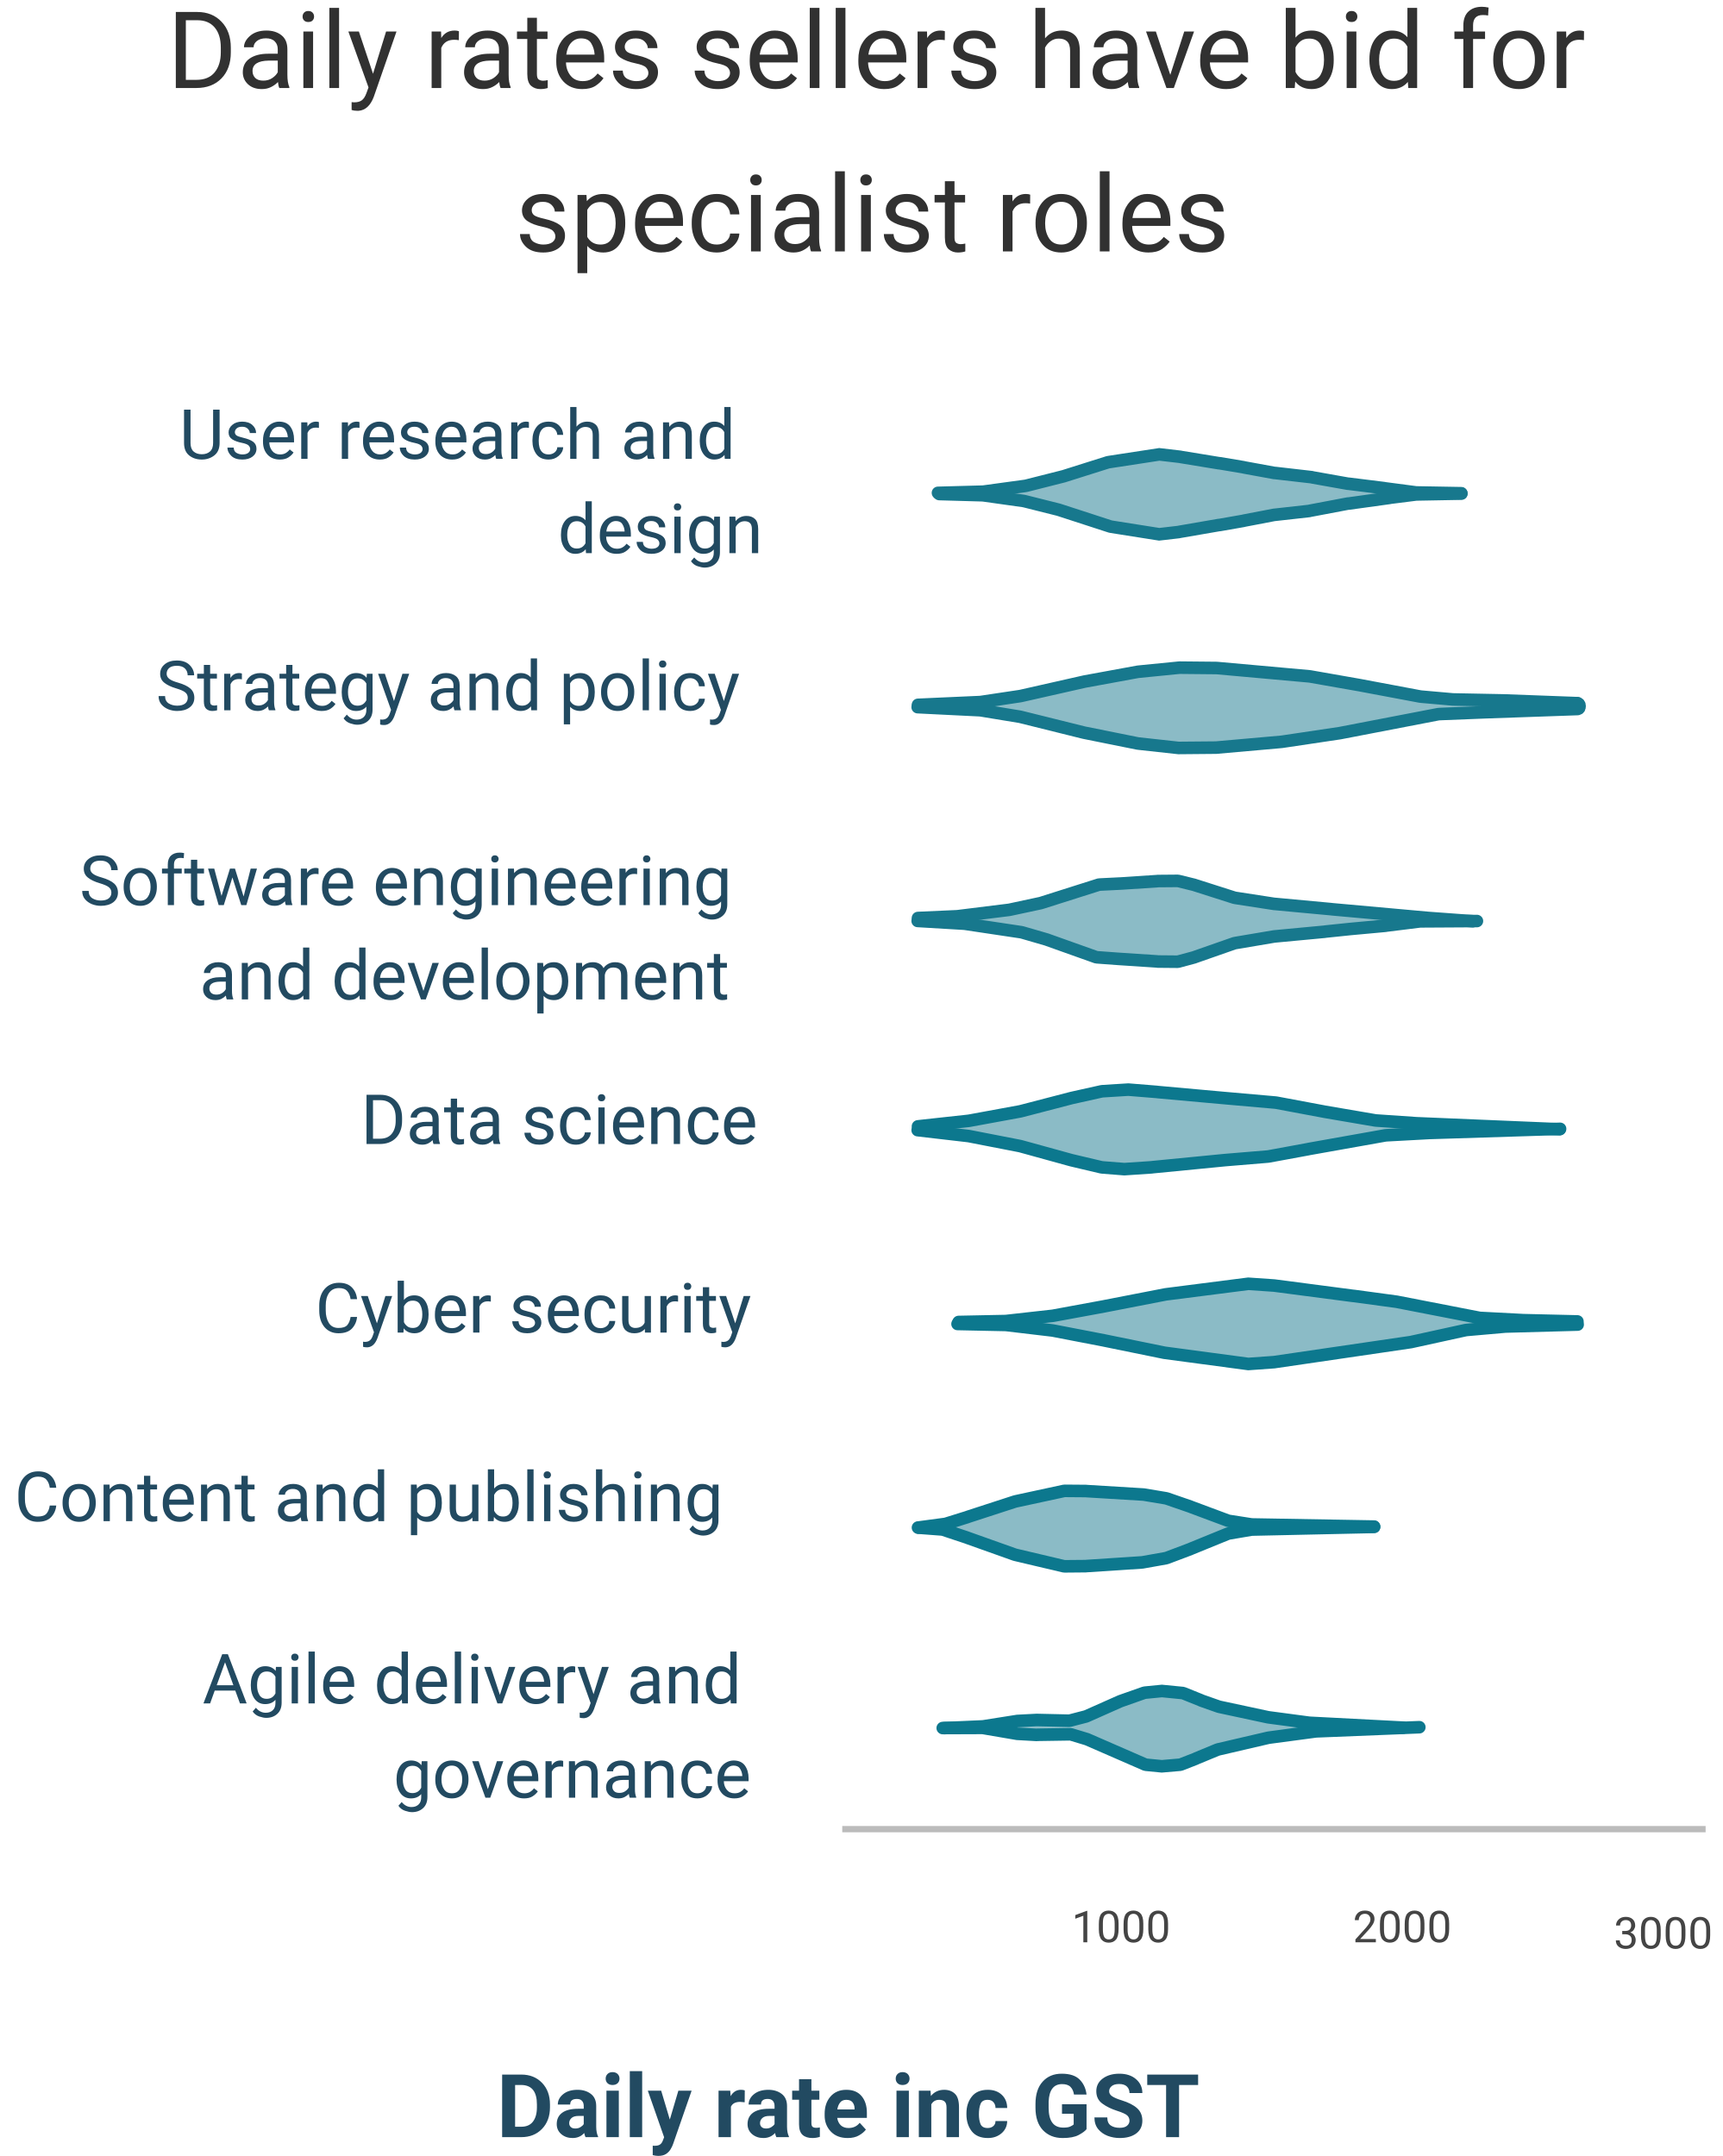
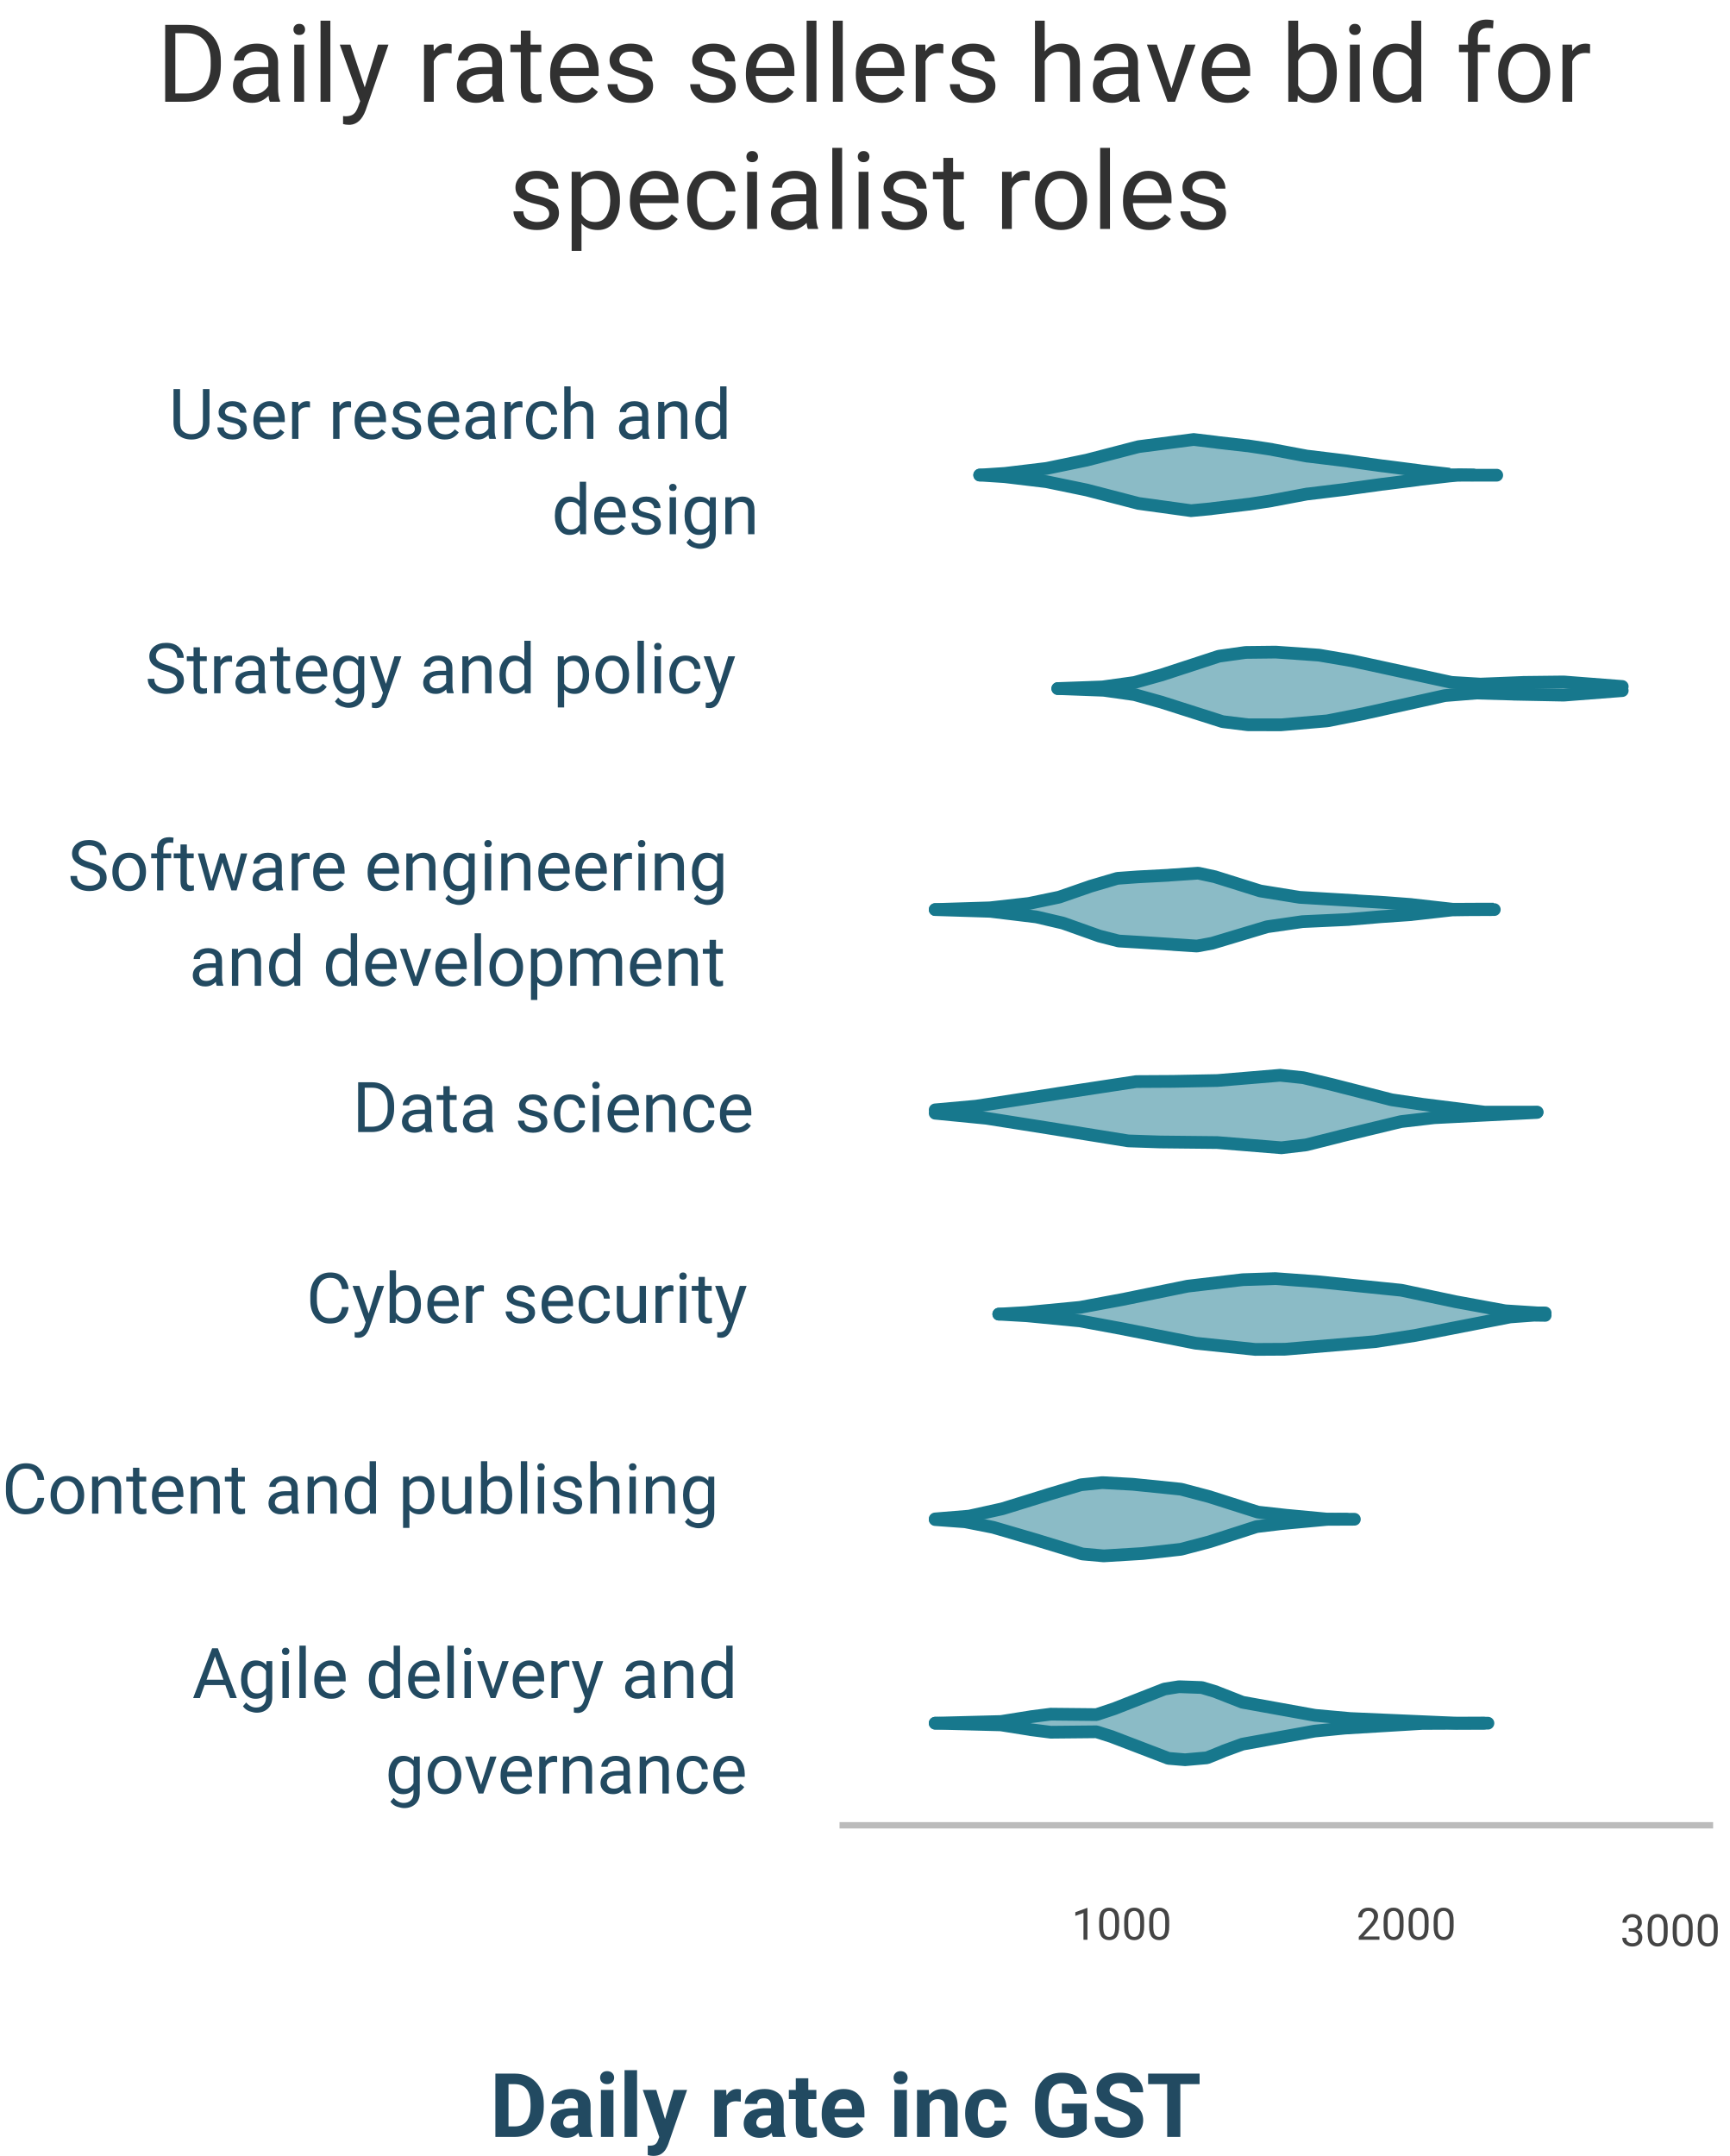
- <svg xmlns="http://www.w3.org/2000/svg" font-family="-apple-system, BlinkMacSystemFont, &quot;Segoe UI&quot;, Roboto, Helvetica, Arial, sans-serif, &quot;Apple Color Emoji&quot;, &quot;Segoe UI Emoji&quot;, &quot;Segoe UI Symbol&quot;" width="274px" height="343px" viewBox="0 0 274 343" version="1.1" style="background: #FFFFFF;">
+ <svg xmlns="http://www.w3.org/2000/svg" font-family="-apple-system, BlinkMacSystemFont, &quot;Segoe UI&quot;, Roboto, Helvetica, Arial, sans-serif, &quot;Apple Color Emoji&quot;, &quot;Segoe UI Emoji&quot;, &quot;Segoe UI Symbol&quot;" width="272px" height="339px" viewBox="0 0 272 339" version="1.1">
  <defs />
-   <g id="Symbols" stroke="none" stroke-width="1" fill="none" fill-rule="evenodd">
-     <g id="767-seller-bids-per-role">
-       <text id="Daily-rates-sellers" font-size="17" font-weight="normal" line-spacing="26" fill="#313131">
-         <tspan x="26.567" y="14">Daily rates sellers have bid for </tspan>
-         <tspan x="81.954" y="40">specialist roles</tspan>
-       </text>
-       <g id="Group-9" transform="translate(146, 72)">
-         <g id="Group-22" transform="translate(0, 165)">
-           <polygon id="Shape" fill="#8BBBC6" fill-rule="nonzero" points="0.05 6.223 3.952 6.707 4.156 6.751 7.853 7.874 8.058 7.948 15.449 10.352 15.654 10.404 23.25 12.043 23.455 12.062 26.74 12.036 26.947 12.018 35.569 11.501 35.774 11.486 39.471 10.884 39.676 10.832 43.37 9.558 43.577 9.473 49.326 7.331 49.531 7.279 53.021 6.736 53.225 6.718 59.179 6.448 59.386 6.445 61.233 6.024 61.438 5.839 61.233 5.835 53.225 5.529 53.021 5.51 49.531 4.964 49.326 4.912 43.577 2.77 43.37 2.685 39.676 1.411 39.471 1.359 35.979 0.776 35.774 0.761 26.947 0.225 26.74 0.207 23.455 0.181 23.25 0.199 15.654 1.839 15.449 1.891 8.058 4.295 7.853 4.373 4.568 5.396 4.363 5.447 0.05 6.024" />
-           <polyline id="Shape" stroke="#0C788E" stroke-width="2" stroke-linecap="round" points="0.05 6.024 4.363 5.447 4.568 5.396 7.853 4.373 8.058 4.295 15.449 1.891 15.654 1.839 23.25 0.199 23.455 0.181 26.74 0.207 26.947 0.225 35.774 0.761 35.979 0.776 39.471 1.359 39.676 1.411 43.37 2.685 43.577 2.77 49.326 4.912 49.531 4.964 53.021 5.51 53.225 5.529 72.61 5.865" />
-           <polyline id="Shape" stroke="#0C788E" stroke-width="2" stroke-linecap="round" points="0.179 6.043 3.905 6.326 4.11 6.375 7.81 7.604 8.015 7.684 15.412 10.316 15.617 10.373 23.219 12.167 23.424 12.188 26.712 12.159 26.919 12.139 35.549 11.573 35.754 11.557 39.453 10.898 39.658 10.841 43.356 9.447 43.563 9.354 49.317 7.009 49.522 6.953 53.015 6.359 53.219 6.338 72.622 5.916" />
-         </g>
-         <g id="Group-23" transform="translate(6, 132)">
-           <polygon id="Shape" fill="#8BBBC6" fill-rule="nonzero" points="2.916 6.446 8.012 6.722 15.403 7.551 15.608 7.582 23.616 9.058 23.82 9.1 33.264 10.943 33.471 10.97 46.609 12.652 50.715 12.373 50.922 12.342 72.48 9.322 72.685 9.276 81.102 7.513 81.307 7.483 87.467 6.963 90.546 6.034 83.566 5.674 70.426 3.139 70.221 3.097 63.446 2.179 50.922 0.547 50.715 0.52 46.816 0.237 33.676 1.893 33.471 1.919 23.82 3.793 23.616 3.835 15.608 5.311 15.403 5.341 8.216 6.156" />
-           <polyline id="Shape" stroke="#0C788E" stroke-width="2" stroke-linecap="round" points="0.516 6.317 8.012 6.167 15.403 5.341 15.608 5.311 23.616 3.835 23.82 3.793 33.471 1.919 33.676 1.893 46.609 0.237 50.715 0.52 50.922 0.547 63.239 2.16 63.446 2.179 70.221 3.097 70.426 3.139 83.361 5.655 83.566 5.674 90.341 6.026 98.963 6.229" />
-           <polyline id="Shape" stroke="#0C788E" stroke-width="2" stroke-linecap="round" points="0.344 6.631 7.973 6.788 8.178 6.804 15.371 7.657 15.576 7.689 23.59 9.234 23.795 9.278 33.246 11.207 33.453 11.235 46.602 12.996 50.712 12.704 50.919 12.672 72.495 9.51 72.7 9.462 81.124 7.617 81.329 7.585 87.495 7.04 99 6.728" />
-         </g>
-         <g id="Group-24" transform="translate(0, 101)">
-           <polygon id="Shape" fill="#8BBBC6" fill-rule="nonzero" points="0.05 6.913 8.058 7.789 8.263 7.819 16.271 9.291 16.475 9.337 24.276 11.367 24.483 11.421 29.204 12.472 29.411 12.503 32.901 12.763 37.212 12.491 48.914 11.406 55.689 10.874 62.055 9.777 62.259 9.735 74.374 7.701 81.353 7.334 99.276 6.555 79.506 5.705 72.936 5.261 64.723 3.866 64.518 3.824 57.127 2.439 56.922 2.409 49.119 1.713 38.238 0.742 33.722 0.356 29.411 0.604 29.204 0.635 24.483 1.686 24.276 1.74 16.475 3.77 16.271 3.816 8.263 5.288 8.058 5.319 0.05 6.194" />
-           <polyline id="Shape" stroke="#0C788E" stroke-width="2" stroke-linecap="round" points="0.05 6.194 8.058 5.319 8.263 5.288 16.271 3.816 16.475 3.77 24.276 1.74 24.483 1.686 29.204 0.635 29.411 0.604 33.517 0.348 38.033 0.715 38.238 0.742 48.914 1.705 56.922 2.409 57.127 2.439 64.518 3.824 64.723 3.866 72.731 5.234 72.936 5.261 79.301 5.697 102.131 6.656" />
-           <polyline id="Shape" stroke="#0C788E" stroke-width="2" stroke-linecap="round" points="0 6.796 8.015 7.725 8.219 7.757 16.234 9.318 16.439 9.367 24.246 11.52 24.453 11.577 29.178 12.692 29.385 12.724 32.878 13 37.193 12.712 37.398 12.684 48.905 11.561 55.685 10.997 55.89 10.968 62.056 9.833 62.261 9.789 74.385 7.631 74.59 7.611 81.371 7.242 95.119 6.81 102.205 6.588" />
-         </g>
-         <g id="Group-25" transform="translate(0, 68)">
-           <polygon id="Shape" fill="#8BBBC6" fill-rule="nonzero" points="7.441 6.781 16.475 8.07 16.68 8.113 20.582 9.196 20.787 9.27 28.383 11.855 28.59 11.89 31.875 12.122 38.033 12.509 41.318 12.559 41.523 12.532 43.987 11.897 44.191 11.824 50.352 9.765 50.557 9.719 56.715 8.724 64.723 8.004 64.928 7.973 68.829 7.586 74.374 7.099 74.578 7.064 79.915 6.429 88.949 6.379 81.353 6.317 65.954 4.877 65.749 4.85 56.922 3.991 50.557 2.981 50.352 2.934 44.191 0.876 43.987 0.802 41.523 0.167 41.318 0.14 38.238 0.167 32.696 0.57 28.999 0.752 28.794 0.779 19.76 3.782 19.556 3.848 14.628 4.955 14.423 4.986 6.415 6.027 0.05 6.332" />
-           <polyline id="Shape" stroke="#17788D" stroke-width="2" stroke-linecap="round" points="0.05 6.049 6.211 5.776 6.415 5.758 14.423 4.764 14.628 4.735 19.556 3.678 19.76 3.616 28.794 0.75 28.999 0.724 32.489 0.55 38.033 0.185 38.238 0.166 41.318 0.14 41.523 0.166 43.987 0.772 44.191 0.842 50.352 2.807 50.557 2.851 56.715 3.8 56.922 3.815 65.749 4.635 65.954 4.661 81.148 6.031 88.315 6.557" />
-           <polyline id="Shape" stroke="#17788D" stroke-width="2" stroke-linecap="round" points="0 6.512 7.398 6.95 7.602 6.974 16.439 8.299 16.644 8.344 20.549 9.478 20.754 9.555 28.356 12.262 28.563 12.299 31.851 12.542 38.015 12.947 38.219 12.972 41.302 13 41.507 12.972 43.973 12.307 44.178 12.23 50.344 10.074 50.549 10.026 56.712 8.984 56.919 8.964 64.727 8.23 64.932 8.198 68.836 7.793 74.385 7.282 74.59 7.246 79.932 6.581 88.973 6.528" />
-         </g>
-         <g id="Group-26" transform="translate(0, 34)">
-           <polygon id="Shape" fill="#8BBBC6" fill-rule="nonzero" points="0.05 6.647 9.905 7.123 10.11 7.142 16.271 8.134 16.475 8.177 26.331 10.573 26.535 10.62 34.953 12.278 35.158 12.31 41.523 12.992 41.728 13 47.477 12.941 47.684 12.929 57.743 12.052 57.948 12.032 67.187 10.684 67.392 10.644 82.791 7.741 82.996 7.721 90.387 7.436 90.592 7.436 104.963 6.936 104.963 6.286 93.26 5.818 93.056 5.814 85.255 5.651 85.048 5.639 80.12 5.171 79.915 5.144 70.677 3.28 70.472 3.236 62.464 1.725 62.259 1.697 47.684 0.289 47.477 0.277 41.728 0.218 41.523 0.23 35.158 0.908 34.953 0.94 26.535 2.597 26.331 2.649 16.475 5.04 16.271 5.084 10.11 6.076 9.905 6.099 0.05 6.571" />
-           <polyline id="Shape" stroke="#17788D" stroke-width="2" stroke-linecap="round" points="0.05 6.134 9.905 5.695 10.11 5.673 16.271 4.749 16.475 4.709 26.331 2.482 26.535 2.434 34.953 0.89 35.158 0.861 41.523 0.229 41.728 0.218 47.477 0.273 47.684 0.284 62.259 1.595 62.464 1.621 70.472 3.028 70.677 3.069 79.915 4.805 80.12 4.831 85.048 5.266 85.255 5.278 93.056 5.429 93.26 5.433 104.963 5.868" />
-           <path d="M0,6.5 L9.863,6.987 L10.068,7.007 L16.234,8.022 L16.439,8.066 L26.302,10.517 L26.507,10.566 L34.932,12.262 L35.137,12.294 L41.507,12.992 L47.466,12.939 L57.741,12.03 L57.946,12.01 L67.193,10.63 L67.398,10.59 L82.81,7.62 L83.015,7.6 L90.412,7.307 L105,6.796 C105.206,6.775 105.309,6.62 105.309,6.332 C105.309,6.044 105.18,5.894 104.921,5.881" id="Shape" stroke="#17788D" stroke-width="2" stroke-linecap="round" />
-         </g>
-         <g id="Group-27" transform="translate(3, 0)">
-           <polygon id="Shape" fill="#8BBBC6" fill-rule="nonzero" points="2.067 6.496 7.317 6.771 13.887 7.643 14.092 7.685 19.429 8.966 19.634 9.027 27.642 11.516 27.846 11.559 35.443 12.706 38.523 12.365 38.728 12.323 44.888 11.306 48.788 10.668 48.995 10.618 53.715 9.754 59.259 9.165 59.464 9.119 65.418 8.041 71.988 7.184 72.195 7.146 76.301 6.649 83.486 6.523 83.69 6.469 76.506 6.355 71.374 5.693 71.167 5.655 65.625 4.967 59.876 3.965 59.671 3.915 53.922 3.254 48.995 2.374 48.788 2.325 45.093 1.705 38.935 0.711 38.728 0.669 35.65 0.287 27.437 1.514 27.232 1.556 20.455 3.694 20.25 3.762 14.297 5.269 14.092 5.307 7.522 6.206" />
-           <polyline id="Shape" stroke="#17788D" stroke-width="2" stroke-linecap="round" points="0.23 6.411 7.317 6.221 7.522 6.206 14.092 5.307 14.297 5.269 20.25 3.762 20.455 3.694 27.232 1.556 27.437 1.514 35.443 0.287 38.728 0.669 38.935 0.711 44.888 1.686 45.093 1.705 48.788 2.325 48.995 2.374 53.715 3.239 53.922 3.254 59.671 3.915 59.876 3.965 65.418 4.951 65.625 4.967 71.167 5.655 71.374 5.693 76.301 6.343 83.486 6.469" />
-           <polyline id="Shape" stroke="#17788D" stroke-width="2" stroke-linecap="round" points="0.444 6.597 7.275 6.788 7.48 6.804 13.851 7.701 14.056 7.745 19.398 9.086 19.602 9.15 27.617 11.755 27.822 11.799 35.424 13 38.507 12.644 38.712 12.6 44.878 11.535 45.083 11.515 48.781 10.867 48.988 10.815 53.712 9.91 53.919 9.89 59.261 9.294 59.466 9.246 65.424 8.117 65.632 8.101 72 7.22 72.207 7.18 76.317 6.66 83.507 6.528" />
-         </g>
-         <g id="Group-17" transform="translate(3, 197)">
-           <polygon id="Shape" fill="#8BBBC6" fill-rule="nonzero" points="1.727 5.924 7.317 6.193 7.522 6.215 12.654 7.025 12.859 7.058 15.939 7.218 21.276 7.131 21.483 7.16 23.947 7.847 24.152 7.927 33.186 11.564 33.391 11.607 35.854 11.829 38.728 11.6 38.935 11.553 41.191 10.738 41.398 10.647 44.684 9.393 44.888 9.338 52.689 7.662 52.894 7.625 60.285 6.713 77.29 5.858 74.452 5.858 59.464 5.084 52.894 4.222 52.689 4.189 45.093 2.56 44.888 2.509 42.22 1.571 42.013 1.48 39.344 0.404 39.139 0.345 36.059 0.018 33.186 0.284 32.979 0.331 29.284 1.633 29.079 1.72 23.947 4 23.74 4.08 21.276 4.72 21.072 4.749 16.144 4.644 12.859 4.793 12.654 4.825 7.522 5.636 7.317 5.658" />
-           <polyline id="Shape" stroke="#0C788E" stroke-width="2" stroke-linecap="round" points="1.302 5.924 7.317 5.658 7.522 5.636 12.654 4.825 12.859 4.793 15.939 4.633 21.072 4.749 21.276 4.72 23.74 4.08 23.947 4 29.079 1.72 29.284 1.633 32.979 0.331 33.186 0.284 35.854 0.022 39.139 0.345 39.344 0.404 42.013 1.48 42.22 1.571 44.888 2.509 45.093 2.56 52.689 4.189 52.894 4.222 59.259 5.069 59.464 5.084 74.247 5.851" />
-           <polyline id="Shape" stroke="#0C788E" stroke-width="2" stroke-linecap="round" points="0.988 5.915 7.275 5.892 7.48 5.915 12.617 6.794 12.822 6.83 15.905 7.003 16.11 6.987 21.246 6.908 21.453 6.94 23.919 7.685 24.124 7.771 33.166 11.712 33.371 11.76 35.836 12 38.712 11.752 38.919 11.7 41.178 10.818 41.385 10.719 44.673 9.36 44.878 9.3 52.685 7.484 52.89 7.444 60.288 6.455 60.495 6.439 76.809 5.782" />
-         </g>
-       </g>
-       <text id="Daily-rate-inc-GST" font-size="14" font-weight="bold" fill="#224A61">
-         <tspan x="79" y="340">Daily rate inc GST</tspan>
-       </text>
-       <g id="Group-14" transform="translate(134, 291)">
-         <path d="M0,0 L137.361,0" id="Shape-Copy" stroke="#BBBBBB" fill-opacity="0.3" fill="#001F5F" fill-rule="nonzero" />
-         <text id="1000-copy" fill="#444444" font-size="7" font-weight="normal">
-           <tspan x="36.5" y="18">1000</tspan>
+   <g id="Mocks" stroke="none" stroke-width="1" fill="none" fill-rule="evenodd">
+     <g id="Nov-monthly-report-less-than-767px" transform="translate(-26, -3031)">
+       <g id="767-seller-bids-per-role" transform="translate(24, 3027)">
+         <text id="Daily-rates-sellers" font-size="17" font-weight="normal" line-spacing="26" fill="#313131">
+           <tspan x="26.567" y="20">Daily rates sellers have bid for </tspan>
+           <tspan x="81.954" y="40">specialist roles</tspan>
        </text>
-         <text id="2000-copy" fill="#444444" font-size="7" font-weight="normal">
-           <tspan x="81.222" y="18">2000</tspan>
+         <text id="Daily-rate-inc-GST" font-size="14" font-weight="bold" fill="#224A61">
+           <tspan x="79" y="340">Daily rate inc GST</tspan>
        </text>
-         <text id="3000-copy" fill="#444444" font-size="7" font-weight="normal">
-           <tspan x="122.75" y="19">3000</tspan>
-         </text>
-       </g>
-       <g id="Group-8" transform="translate(0, 61)" fill="#224A61" font-size="11" font-weight="normal">
-         <g id="Group-3" transform="translate(1, 0)">
-           <text id="User-research-and-de">
-             <tspan x="27.532" y="12">User research and </tspan>
-             <tspan x="87.731" y="27">design</tspan>
+         <g id="Group-14" stroke-width="1" fill-rule="evenodd" transform="translate(134, 291)">
+           <path d="M0,0 L137.361,0" id="Shape-Copy" stroke="#BBBBBB" fill-opacity="0.3" fill="#001F5F" fill-rule="nonzero" />
+           <text id="1000-copy" fill="#444444" font-size="7" font-weight="normal">
+             <tspan x="36.5" y="18">1000</tspan>
+           </text>
+           <text id="2000-copy" fill="#444444" font-size="7" font-weight="normal">
+             <tspan x="81.222" y="18">2000</tspan>
+           </text>
+           <text id="3000-copy" fill="#444444" font-size="7" font-weight="normal">
+             <tspan x="122.75" y="19">3000</tspan>
          </text>
        </g>
-         <g id="Group-7" transform="translate(0, 71)">
-           <text id="Software-engineering">
-             <tspan x="12.639" y="12">Software engineering </tspan>
-             <tspan x="31.733" y="27">and development</tspan>
+         <g id="Group-8" stroke-width="1" fill-rule="evenodd" transform="translate(0, 61)" font-size="11" fill="#224A61" font-weight="normal">
+           <g id="Group-3" transform="translate(1, 0)">
+             <text id="User-research-and-de">
+               <tspan x="27.532" y="12">User research and </tspan>
+               <tspan x="87.731" y="27">design</tspan>
+             </text>
+           </g>
+           <g id="Group-7" transform="translate(0, 71)">
+             <text id="Software-engineering">
+               <tspan x="12.639" y="12">Software engineering </tspan>
+               <tspan x="31.733" y="27">and development</tspan>
+             </text>
+           </g>
+           <g id="Group-7-Copy" transform="translate(0, 40)">
+             <text id="Strategy-and-policy">
+               <tspan x="24.794" y="12">Strategy and policy</tspan>
+             </text>
+           </g>
+           <g id="Group-4" transform="translate(0, 109)">
+             <text id="Data-science">
+               <tspan x="57.407" y="12">Data science</tspan>
+             </text>
+           </g>
+           <g id="Group-5" transform="translate(1, 139)">
+             <text id="Cyber-security">
+               <tspan x="49.152" y="12">Cyber security</tspan>
+             </text>
+           </g>
+           <text id="Content-and-publishi">
+             <tspan x="2.294" y="181">Content and publishing</tspan>
          </text>
+           <g id="Group-6" transform="translate(1, 198)">
+             <text id="Agile-delivery-and-g">
+               <tspan x="31.211" y="12">Agile delivery and </tspan>
+               <tspan x="61.579" y="27">governance</tspan>
+             </text>
+           </g>
        </g>
-         <g id="Group-7-Copy" transform="translate(0, 40)">
-           <text id="Strategy-and-policy">
-             <tspan x="24.794" y="12">Strategy and policy</tspan>
-           </text>
-         </g>
-         <g id="Group-4" transform="translate(0, 109)">
-           <text id="Data-science">
-             <tspan x="57.407" y="12">Data science</tspan>
-           </text>
-         </g>
-         <g id="Group-5" transform="translate(1, 139)">
-           <text id="Cyber-security">
-             <tspan x="49.152" y="12">Cyber security</tspan>
-           </text>
-         </g>
-         <text id="Content-and-publishi">
-           <tspan x="2.294" y="181">Content and publishing</tspan>
-         </text>
-         <g id="Group-6" transform="translate(1, 198)">
-           <text id="Agile-delivery-and-g">
-             <tspan x="31.211" y="12">Agile delivery and </tspan>
-             <tspan x="61.579" y="27">governance</tspan>
-           </text>
+         <g id="Group-2" stroke-width="1" fill-rule="evenodd" transform="translate(149, 73)">
+           <g id="Group-11" transform="translate(7, 0)">
+             <polygon id="Shape" fill="#8BBBC6" fill-rule="nonzero" points="6.207 5.696 3.829 5.941 10.465 6.73 10.672 6.765 16.894 8.051 17.1 8.106 24.979 10.151 25.188 10.182 33.274 11.296 36.384 11.003 36.591 10.968 42.191 10.292 45.922 9.734 46.129 9.686 51.521 8.672 57.95 7.896 58.157 7.855 63.34 7.137 68.94 6.431 69.147 6.393 73.916 5.841 81.379 5.724 81.338 5.675 79.679 5.655 81.588 5.668 74.123 5.562 69.353 5.034 69.147 4.996 63.547 4.272 58.157 3.538 57.95 3.496 51.728 2.738 46.129 1.707 45.922 1.658 42.191 1.096 37.421 0.562 37.214 0.527 33.896 0.11 25.188 1.207 24.979 1.241 17.1 3.286 16.894 3.341 10.672 4.627 10.465 4.662 4.036 5.434" />
+             <polyline id="Shape" stroke="#17788D" stroke-width="2" stroke-linecap="round" points="0.041 5.696 3.829 5.448 4.036 5.434 10.465 4.662 10.672 4.627 16.894 3.341 17.1 3.286 24.979 1.241 25.188 1.207 33.689 0.103 37.214 0.527 37.421 0.562 41.984 1.082 42.191 1.096 45.922 1.658 46.129 1.707 51.521 2.72 51.728 2.738 57.95 3.496 58.157 3.538 63.34 4.255 63.547 4.272 69.147 4.996 69.353 5.034 73.916 5.551 71.515 5.668 75.773 5.651 77.639 5.675" />
+             <polyline id="Shape" stroke="#17788D" stroke-width="2" stroke-linecap="round" points="0.041 5.696 3.829 5.941 4.036 5.958 10.465 6.73 10.672 6.765 16.894 8.051 17.1 8.106 24.979 10.151 25.188 10.182 33.274 11.296 36.384 11.003 36.591 10.968 42.191 10.292 42.397 10.275 45.922 9.734 46.129 9.686 51.521 8.672 51.728 8.655 57.95 7.896 58.157 7.855 63.34 7.137 63.547 7.12 68.94 6.431 69.147 6.393 73.916 5.841 75.214 5.724 81.338 5.717" />
+           </g>
+           <g id="Group-19-Copy" transform="translate(0, 68)">
+             <polygon id="Shape" fill="#8BBBC6" fill-rule="nonzero" points="8.587 6.288 15.882 7.162 16.09 7.201 20.051 8.125 20.259 8.189 25.679 10.118 25.887 10.189 28.804 10.936 29.014 10.967 32.349 11.166 37.349 11.491 37.559 11.516 41.102 11.746 43.603 11.307 43.811 11.244 52.148 8.741 52.356 8.698 57.776 7.916 65.07 7.576 65.28 7.548 70.072 7.141 74.866 6.812 75.074 6.78 81.326 6.075 84.296 6.04 71.49 6.043 87.954 6.019 82.996 6.015 76.908 5.944 71.742 5.944 81.536 5.966 75.074 5.251 74.866 5.222 70.906 4.907 66.529 4.652 66.321 4.627 57.566 4.107 51.314 3.119 51.106 3.077 44.229 0.921 44.019 0.854 41.517 0.316 36.933 0.595 36.725 0.62 32.139 0.868 28.804 1.098 28.596 1.134 24.427 2.362 24.219 2.44 19.635 4.029 19.425 4.086 14.841 5.042 14.633 5.074 8.797 5.728 0.041 6.012" />
+             <polyline id="Shape" stroke="#17788D" stroke-width="2" stroke-linecap="round" points="0.041 6.012 8.587 5.746 8.797 5.728 14.633 5.074 14.841 5.042 19.425 4.086 19.635 4.029 24.219 2.44 24.427 2.362 28.596 1.134 28.804 1.098 31.931 0.872 36.725 0.62 36.933 0.595 41.31 0.298 41.517 0.316 44.019 0.854 44.229 0.921 51.106 3.077 51.314 3.119 57.358 4.096 57.566 4.107 66.321 4.627 66.529 4.652 70.698 4.904 74.866 5.222 75.074 5.251 81.326 5.955 81.536 5.966 87.855 5.944 84.964 5.944 87.334 6.015" />
+             <polyline id="Shape" stroke="#17788D" stroke-width="2" stroke-linecap="round" points="0.041 6.022 8.587 6.288 8.797 6.302 15.882 7.162 16.09 7.201 20.051 8.125 20.259 8.189 25.679 10.118 25.887 10.189 28.804 10.936 29.014 10.967 32.349 11.166 37.349 11.491 37.559 11.516 41.102 11.746 41.31 11.732 43.603 11.307 43.811 11.244 52.148 8.741 52.356 8.698 57.776 7.916 57.984 7.905 65.07 7.576 65.28 7.548 70.072 7.141 74.866 6.812 75.074 6.78 81.326 6.075 83.676 6.04 87.954 6.019" />
+           </g>
+           <g id="Group-20-Copy" transform="translate(0, 100)">
+             <polygon id="Shape" fill="#8BBBC6" fill-rule="nonzero" points="0.042 6.038 8.031 6.823 8.24 6.851 19.171 8.578 19.381 8.617 30.312 10.376 35.357 10.556 44.394 10.651 54.484 11.471 58.269 11.027 58.478 10.989 63.733 9.666 63.942 9.606 73.192 7.375 73.401 7.34 78.446 6.749 88.382 5.922 82.863 5.778 83.704 5.778 82.454 5.774 78.449 5.76 86.855 5.243 76.976 4.676 76.765 4.655 71.931 3.944 71.72 3.902 62.892 1.647 62.682 1.59 58.057 0.482 57.847 0.443 54.484 0.081 44.606 0.88 37.667 1.038 31.784 1.063 19.381 2.931 19.171 2.97 6.559 4.916 6.349 4.94 0.042 5.51" />
+             <polyline id="Shape" stroke="#17788D" stroke-width="2" stroke-linecap="round" points="0.042 5.51 6.349 4.94 6.559 4.916 19.171 2.97 19.381 2.931 31.572 1.077 31.784 1.063 37.458 1.031 44.394 0.897 44.606 0.88 54.274 0.07 57.847 0.443 58.057 0.482 62.682 1.59 62.892 1.647 71.72 3.902 71.931 3.944 76.765 4.655 76.976 4.676 86.45 5.867 94.706 5.867" />
+             <polyline id="Shape" stroke="#17788D" stroke-width="2" stroke-linecap="round" points="0.042 6.038 8.031 6.823 8.24 6.851 19.171 8.578 19.381 8.617 30.312 10.376 30.521 10.394 35.357 10.556 44.394 10.651 44.606 10.668 54.484 11.471 58.269 11.027 58.478 10.989 63.733 9.666 63.942 9.606 73.192 7.375 73.401 7.34 78.446 6.749 78.658 6.735 94.632 5.922" />
+           </g>
+           <g id="Group-21-Copy" transform="translate(10, 132)">
+             <polygon id="Shape" fill="#8BBBC6" fill-rule="nonzero" points="1.911 5.629 4.329 5.877 12.713 6.684 12.922 6.712 19.839 7.998 20.048 8.046 30.947 10.191 31.156 10.219 40.378 11.177 44.99 11.15 59.032 9.97 65.53 8.977 65.739 8.936 80.41 6.077 80.467 5.795 84.084 5.819 84.084 5.439 85.022 5.443 79.782 5.112 79.571 5.088 71.817 3.664 71.608 3.615 63.433 1.891 63.224 1.857 50.021 0.519 43.732 0.05 38.492 0.209 29.899 1.212 29.69 1.24 20.048 3.212 19.839 3.26 12.922 4.546 12.713 4.574 4.538 5.367" />
+             <polyline id="Shape" stroke="#17788D" stroke-width="2" stroke-linecap="round" points="0.042 5.629 4.329 5.377 12.713 4.574 12.922 4.546 19.839 3.26 20.048 3.212 29.69 1.24 29.899 1.212 38.283 0.226 38.492 0.209 43.523 0.043 49.809 0.502 50.021 0.519 63.224 1.857 63.433 1.891 71.608 3.615 71.817 3.664 79.571 5.088 79.782 5.112 84.813 5.436 85.954 5.439" />
+             <polyline id="Shape" stroke="#17788D" stroke-width="2" stroke-linecap="round" points="0.042 5.629 4.329 5.877 4.538 5.891 12.713 6.684 12.922 6.712 19.839 7.998 20.048 8.046 30.947 10.191 31.156 10.219 40.378 11.177 44.99 11.15 45.199 11.136 59.032 9.97 59.241 9.95 65.53 8.977 65.739 8.936 80.41 6.077 80.621 6.057 84.206 5.795 85.954 5.819" />
+           </g>
+           <g id="Group-22-Copy" transform="translate(0, 164)">
+             <polygon id="Shape" fill="#8BBBC6" fill-rule="nonzero" points="0.042 5.933 4.65 6.27 4.859 6.298 9.047 7.127 9.256 7.177 16.166 9.2 16.377 9.271 23.076 11.312 23.287 11.351 26.427 11.631 26.638 11.634 32.501 11.277 32.71 11.262 38.574 10.618 38.783 10.579 43.18 9.42 43.389 9.353 50.51 7.06 50.719 7.021 54.487 6.568 54.698 6.55 65.377 5.902 65.588 5.898 55.992 5.88 57.237 5.88 65.588 5.859 65.377 5.855 55.536 5.281 55.325 5.264 50.928 4.775 50.719 4.739 43.389 2.408 43.18 2.337 38.783 1.178 38.574 1.14 31.244 0.395 31.035 0.378 26.427 0.126 26.218 0.13 23.076 0.445 22.867 0.484 17.841 1.986 17.632 2.057 10.722 4.197 10.513 4.254 5.487 5.367 5.276 5.398 0.042 5.827" />
+             <polyline id="Shape" stroke="#17788D" stroke-width="2" stroke-linecap="round" points="0.042 5.827 5.276 5.398 5.487 5.367 10.513 4.254 10.722 4.197 17.632 2.057 17.841 1.986 22.867 0.484 23.076 0.445 26.218 0.13 26.427 0.126 31.035 0.378 31.244 0.395 38.574 1.14 38.783 1.178 43.18 2.337 43.389 2.408 50.719 4.739 50.928 4.775 55.325 5.264 55.536 5.281 61.641 5.855 61.852 5.859 64.709 5.88" />
+             <polyline id="Shape" stroke="#17788D" stroke-width="2" stroke-linecap="round" points="0.042 5.933 4.65 6.27 4.859 6.298 9.047 7.127 9.256 7.177 16.166 9.2 16.377 9.271 23.076 11.312 23.287 11.351 26.427 11.631 26.638 11.634 32.501 11.277 32.71 11.262 38.574 10.618 38.783 10.579 43.18 9.42 43.389 9.353 50.51 7.06 50.719 7.021 54.487 6.568 54.698 6.55 61.641 5.902 61.852 5.898 65.954 5.88" />
+           </g>
+           <g id="Group-23-Copy" transform="translate(0, 196)">
+             <polygon id="Shape" fill="#8BBBC6" fill-rule="nonzero" points="0.042 5.946 10.282 6.208 10.493 6.23 14.881 6.927 15.09 6.969 18.226 7.369 25.331 7.299 25.539 7.341 27.839 8.074 28.047 8.159 36.616 11.44 36.827 11.486 39.335 11.695 42.679 11.398 42.887 11.345 45.187 10.424 45.395 10.325 48.32 9.256 48.531 9.21 59.608 7.207 59.816 7.178 64.413 6.722 82.806 5.989 69.554 5.946 81.983 5.946 82.235 5.943 65.46 5.221 59.816 4.718 59.608 4.686 48.531 2.686 48.32 2.64 44.351 1.086 44.14 0.994 42.051 0.367 41.843 0.336 38.499 0.215 36.199 0.559 35.991 0.615 28.466 3.564 28.258 3.649 25.539 4.555 25.331 4.598 18.434 4.527 15.09 4.927 14.881 4.966 10.493 5.667" />
+             <polyline id="Shape" stroke="#17788D" stroke-width="2" stroke-linecap="round" points="0.042 5.946 10.282 5.684 10.493 5.667 14.881 4.966 15.09 4.927 18.226 4.527 25.331 4.598 25.539 4.555 28.258 3.649 28.466 3.564 35.991 0.615 36.199 0.559 38.288 0.226 38.499 0.215 41.843 0.336 42.051 0.367 44.14 0.994 44.351 1.086 48.32 2.64 48.531 2.686 59.608 4.686 59.816 4.718 65.249 5.21 65.46 5.221 82.024 5.943 86.954 5.946" />
+             <polyline id="Shape" stroke="#17788D" stroke-width="2" stroke-linecap="round" points="0.042 5.946 10.282 6.208 10.493 6.23 14.881 6.927 15.09 6.969 18.226 7.369 25.331 7.299 25.539 7.341 27.839 8.074 28.047 8.159 36.616 11.44 36.827 11.486 39.335 11.695 42.679 11.398 42.887 11.345 45.187 10.424 45.395 10.325 48.32 9.256 48.531 9.21 59.608 7.207 59.816 7.178 64.413 6.722 76.591 5.989 86.333 5.946" />
+           </g>
+           <g id="Group-20" transform="translate(19, 33)">
+             <g id="Group" transform="translate(0.267857, 0.338382)">
+               <polygon id="Shape" fill="#8BBBC6" fill-rule="nonzero" points="0.051 5.926 7.179 6.192 12.016 6.866 12.228 6.912 16.435 8.086 16.645 8.157 25.902 11.112 26.112 11.151 29.897 11.615 35.156 11.629 42.31 11.016 42.52 10.987 48.201 9.863 48.411 9.81 60.824 7.051 61.033 7.022 65.871 6.632 71.551 6.795 79.545 6.962 88.801 6.249 88.801 5.6 79.757 4.898 73.234 4.958 66.712 5.228 62.085 4.962 46.518 1.603 46.308 1.557 41.259 0.695 41.047 0.667 34.527 0.199 29.688 0.248 25.48 0.826 25.27 0.876 16.645 3.696 16.435 3.767 12.228 4.94 12.016 4.983 7.179 5.657" />
+               <polyline id="Shape" stroke="#17788D" stroke-width="2" stroke-linecap="round" points="0.051 5.926 6.967 5.675 7.179 5.657 12.016 4.983 12.228 4.94 16.435 3.767 16.645 3.696 25.27 0.876 25.48 0.826 29.478 0.262 29.688 0.248 34.315 0.195 41.047 0.667 41.259 0.695 46.308 1.557 46.518 1.603 61.875 4.937 62.085 4.962 66.502 5.228 73.025 4.969 73.234 4.958 79.545 4.887 79.757 4.898 88.801 5.6" />
+             </g>
+             <polyline id="Shape" stroke="#17788D" stroke-width="2" stroke-linecap="round" points="0.319 6.265 7.446 6.531 7.656 6.549 12.283 7.205 12.496 7.251 16.703 8.425 16.913 8.496 26.17 11.45 26.379 11.489 30.165 11.954 30.377 11.964 35.424 11.968 42.578 11.354 42.788 11.326 48.469 10.202 48.679 10.148 61.092 7.389 61.301 7.361 66.138 6.971 71.819 7.134 72.029 7.148 79.812 7.3 80.025 7.29 89.069 6.588" />
+           </g>
        </g>
      </g>
    </g>
  </g>
</svg>
